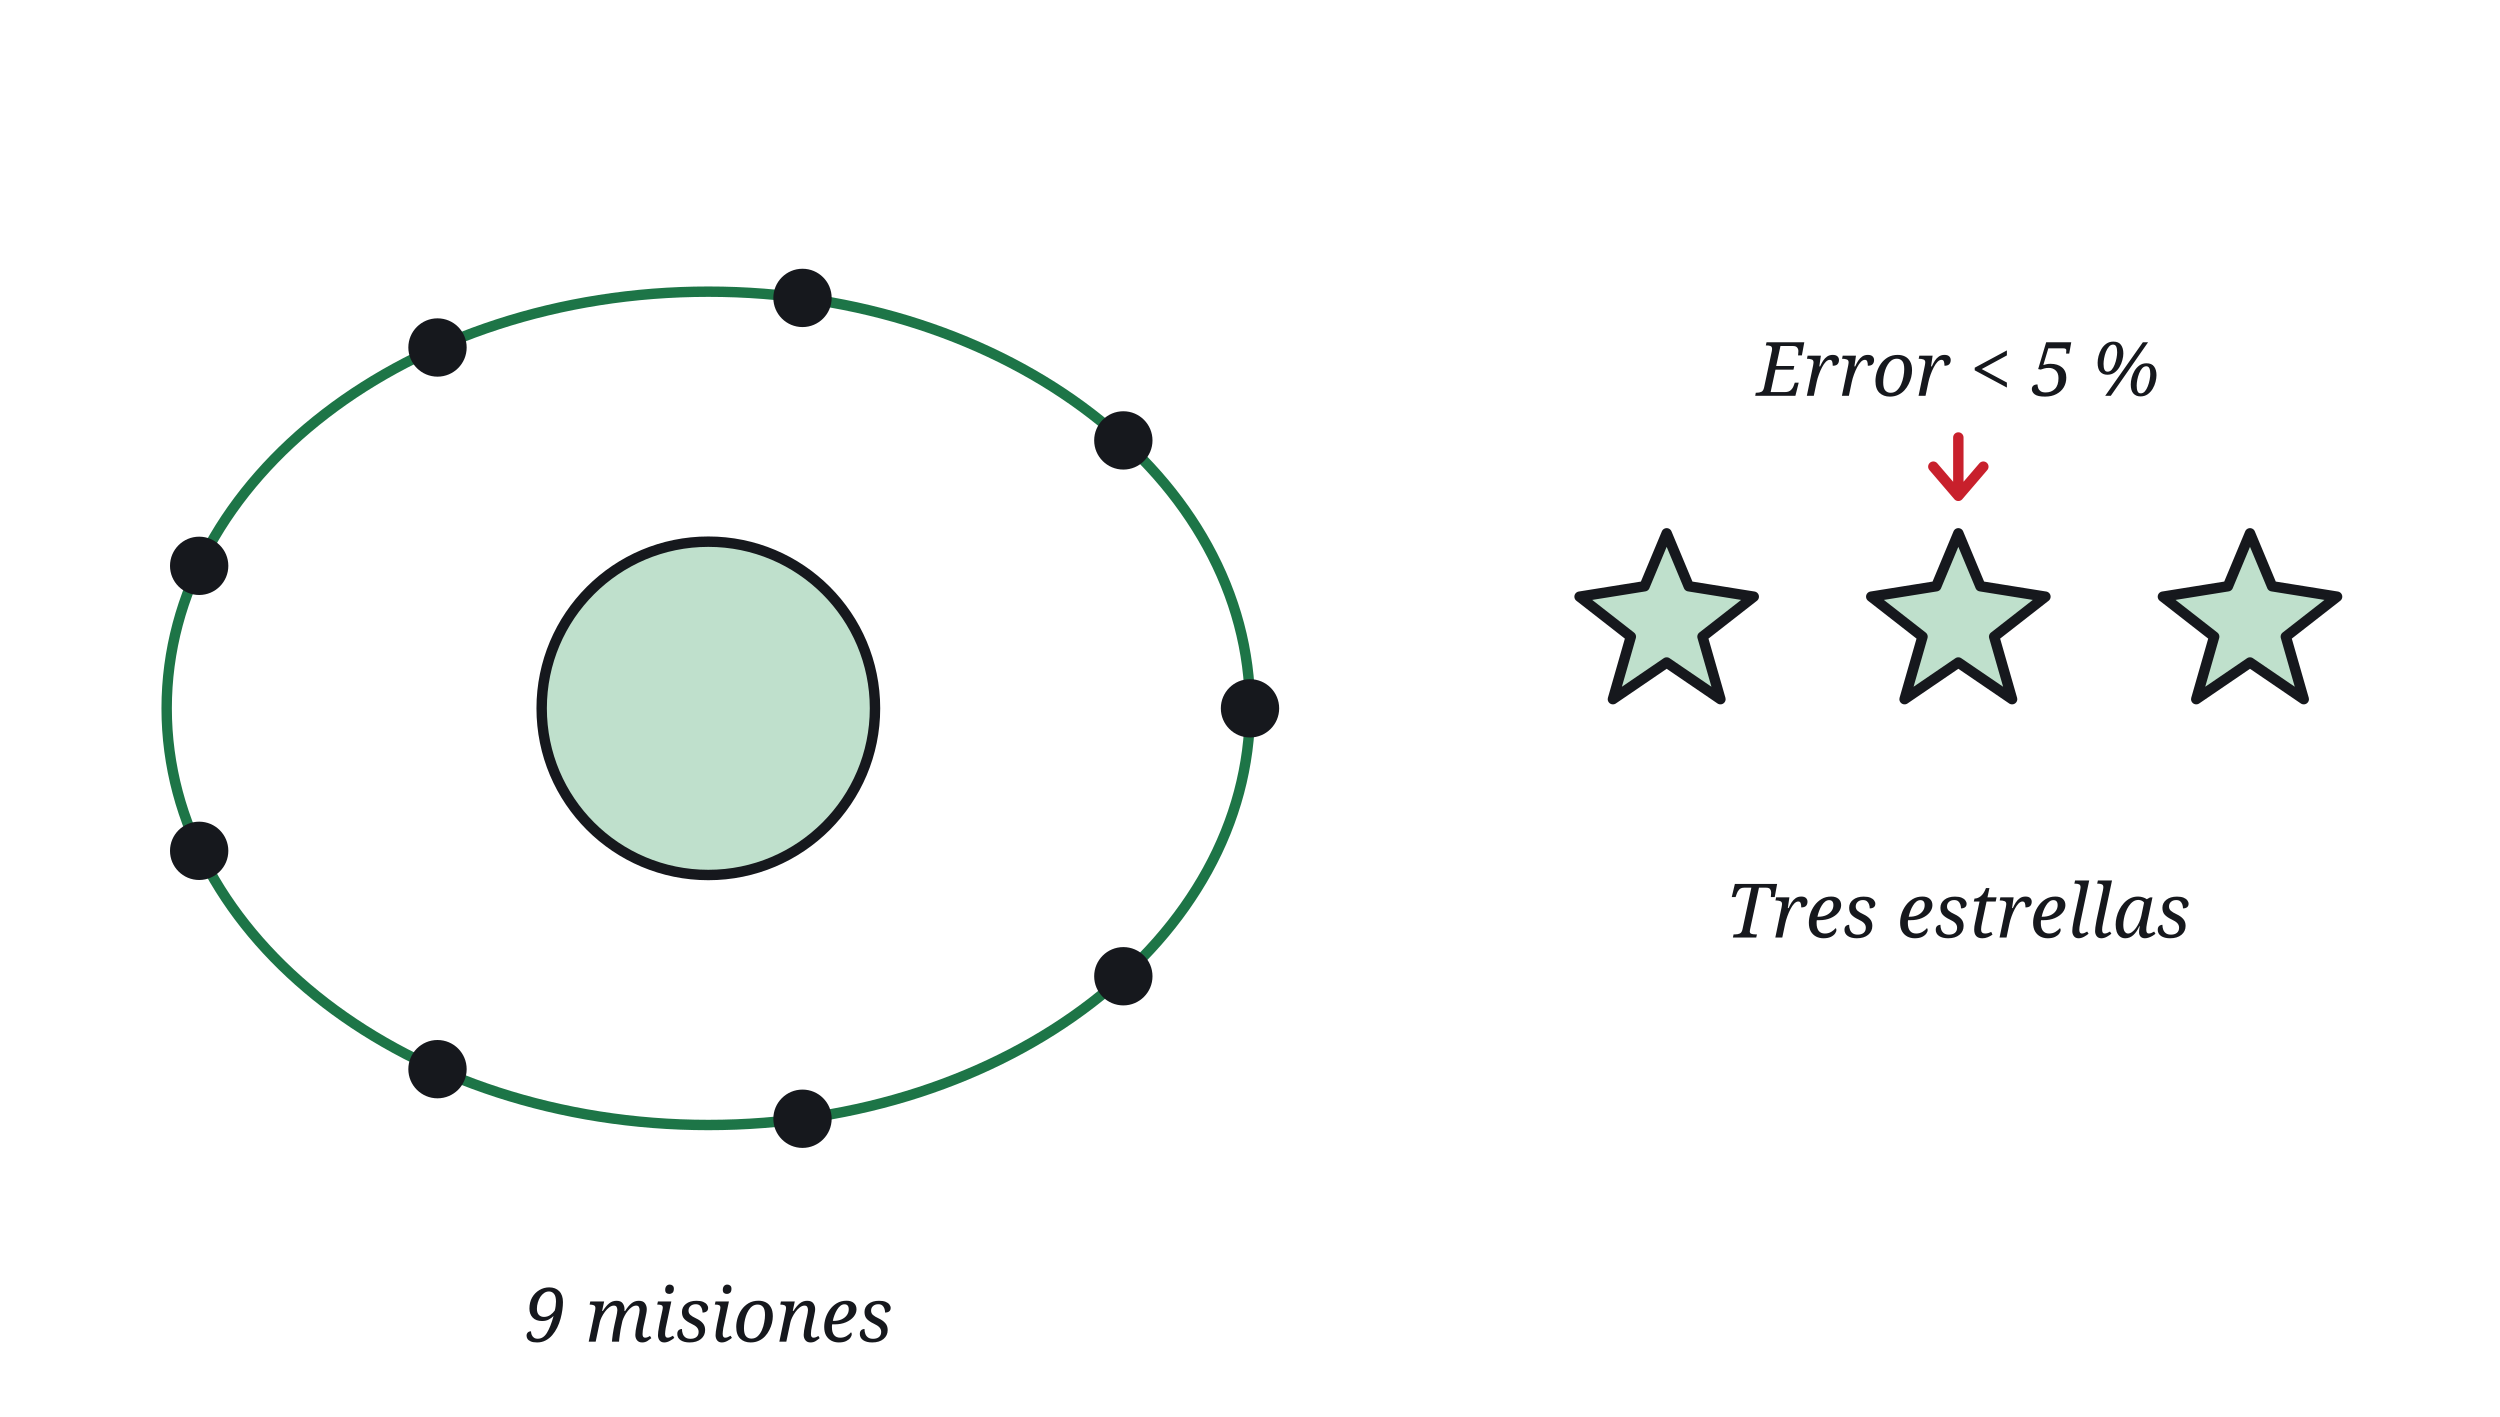
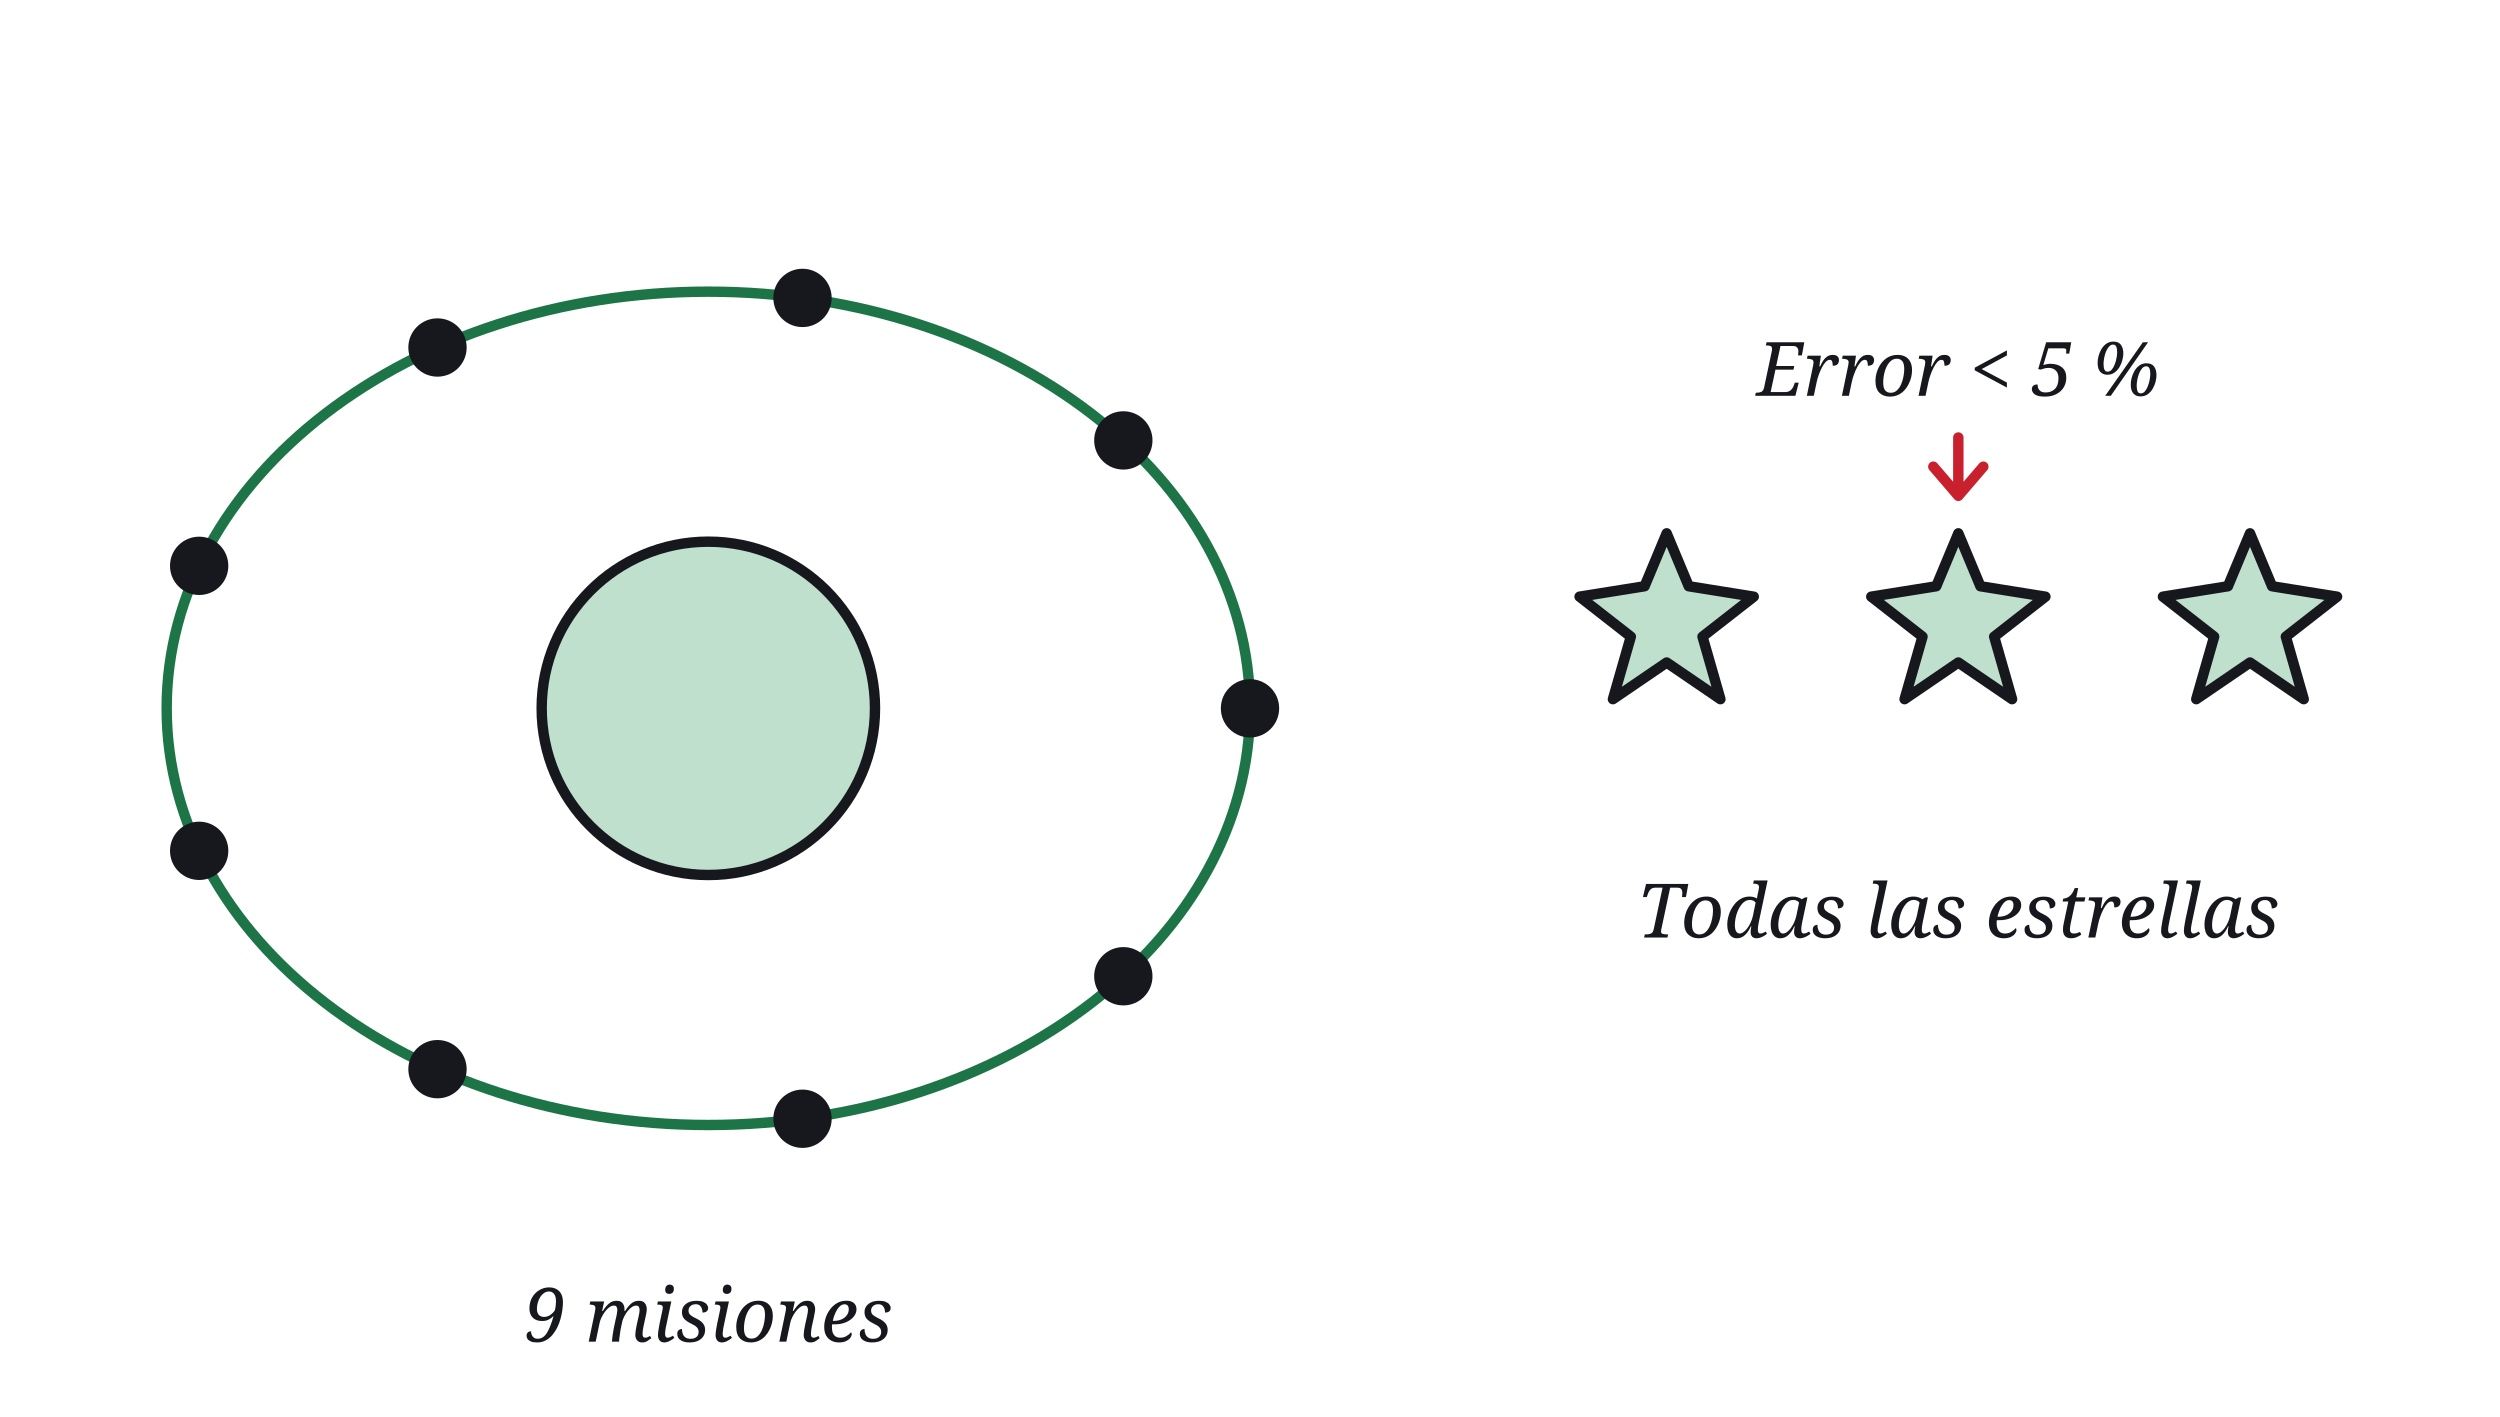
<svg xmlns="http://www.w3.org/2000/svg" class="ilu-d" viewBox="0 0 600 340">
  <style>svg.ilu-d{background:var(--sec-tinte,#e2f1e8)}.ilu-d .t{stroke: var(--ilu-tinta,#16181d); fill: none; stroke-width: 2.5; stroke-linecap: round; stroke-linejoin: round;}.ilu-d .a{stroke: var(--ilu-azul,#1d7547); fill: none; stroke-width: 2.5; stroke-linecap: round; stroke-linejoin: round;}.ilu-d .r{stroke: var(--ilu-rojo,#c8202c); fill: none; stroke-width: 2.5; stroke-linecap: round; stroke-linejoin: round;}.ilu-d .fa{fill: var(--ilu-relleno,#bfe0cc); stroke: none;}.ilu-d .ft{fill: var(--ilu-tinta,#16181d); stroke: none;}.ilu-d .fz{fill: var(--ilu-azul,#1d7547); stroke: none;}.ilu-d .lbl{fill: var(--ilu-tinta,#16181d); font-family: 'Newsreader', Georgia, serif; font-style: italic; font-size: 18px;}.ilu-d .num{fill: var(--ilu-tinta,#16181d); font-family: 'Newsreader', Georgia, serif; font-size: 34px; font-weight: 600;}.ilu-d .num-tres{font-size: 38px; font-weight: 700;}.ilu-d .nom-chatgpt{fill: var(--c-herramientas,#1c3faa);}.ilu-d .nom-vce{fill: var(--c-comunidad,#1d7547);}.ilu-d .nom-edumedia{fill: var(--c-multimedia,#a8206f);}.ilu-d .total{fill: var(--ilu-tinta,#16181d); font-family: 'Newsreader', Georgia, serif; font-size: 60px; font-weight: 700;}.ilu-d g.li2{stroke-width: 1.25;}.ilu-d g.li3{stroke-width: 0.833;}.ilu-d g.li4{stroke-width: 0.625;}</style>
  <ellipse class="a" cx="170" cy="170" rx="130" ry="100" />
  <circle class="fa" cx="170" cy="170" r="40" />
  <circle class="t" cx="170" cy="170" r="40" />
  <circle class="ft" cx="300" cy="170" r="7" />
  <circle class="ft" cx="269.6" cy="234.3" r="7" />
  <circle class="ft" cx="192.6" cy="268.5" r="7" />
  <circle class="ft" cx="105" cy="256.6" r="7" />
  <circle class="ft" cx="47.8" cy="204.2" r="7" />
  <circle class="ft" cx="47.8" cy="135.8" r="7" />
  <circle class="ft" cx="105" cy="83.4" r="7" />
  <circle class="ft" cx="192.6" cy="71.5" r="7" />
  <circle class="ft" cx="269.6" cy="105.7" r="7" />
  <text class="lbl" x="170" y="322" text-anchor="middle">9 misiones</text>
  <text class="lbl" x="470" y="95" text-anchor="middle">Error &lt; 5 %</text>
  <path class="fa" d="M400 128 L405.3 140.7 L420.9 143.2 L408.6 152.8 L412.9 167.8 L400 159 L387.1 167.8 L391.4 152.8 L379.1 143.2 L394.7 140.7 Z" />
  <path class="t" d="M400 128 L405.3 140.7 L420.9 143.2 L408.6 152.8 L412.9 167.8 L400 159 L387.1 167.8 L391.4 152.8 L379.1 143.2 L394.7 140.7 Z" />
  <path class="fa" d="M470 128 L475.3 140.7 L490.9 143.2 L478.6 152.8 L482.9 167.8 L470 159 L457.1 167.8 L461.4 152.8 L449.1 143.2 L464.7 140.7 Z" />
  <path class="t" d="M470 128 L475.3 140.7 L490.9 143.2 L478.6 152.8 L482.9 167.8 L470 159 L457.1 167.8 L461.4 152.8 L449.1 143.2 L464.7 140.7 Z" />
  <path class="fa" d="M540 128 L545.3 140.7 L560.9 143.2 L548.6 152.8 L552.9 167.8 L540 159 L527.1 167.8 L531.4 152.8 L519.1 143.2 L534.7 140.7 Z" />
  <path class="t" d="M540 128 L545.3 140.7 L560.9 143.2 L548.6 152.8 L552.9 167.8 L540 159 L527.1 167.8 L531.4 152.8 L519.1 143.2 L534.7 140.7 Z" />
  <path class="r" d="M470 105 V118 M464 112 L470 119 L476 112" />
-   <text class="lbl" x="470" y="225" text-anchor="middle">Tres estrellas</text>
+   <text class="lbl" x="470" y="225" text-anchor="middle">Todas las estrellas</text>
</svg>
